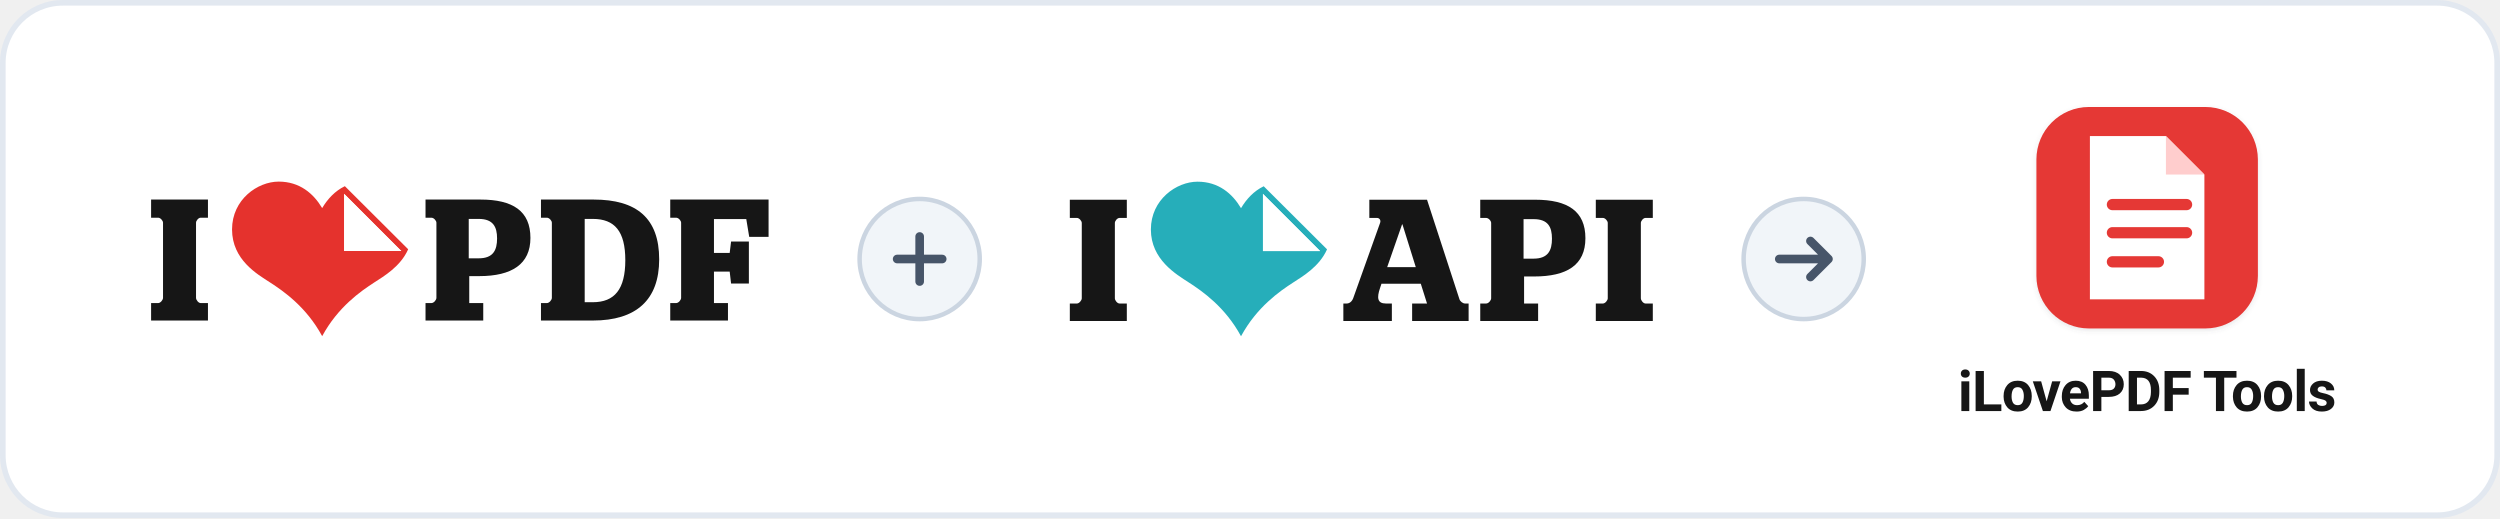
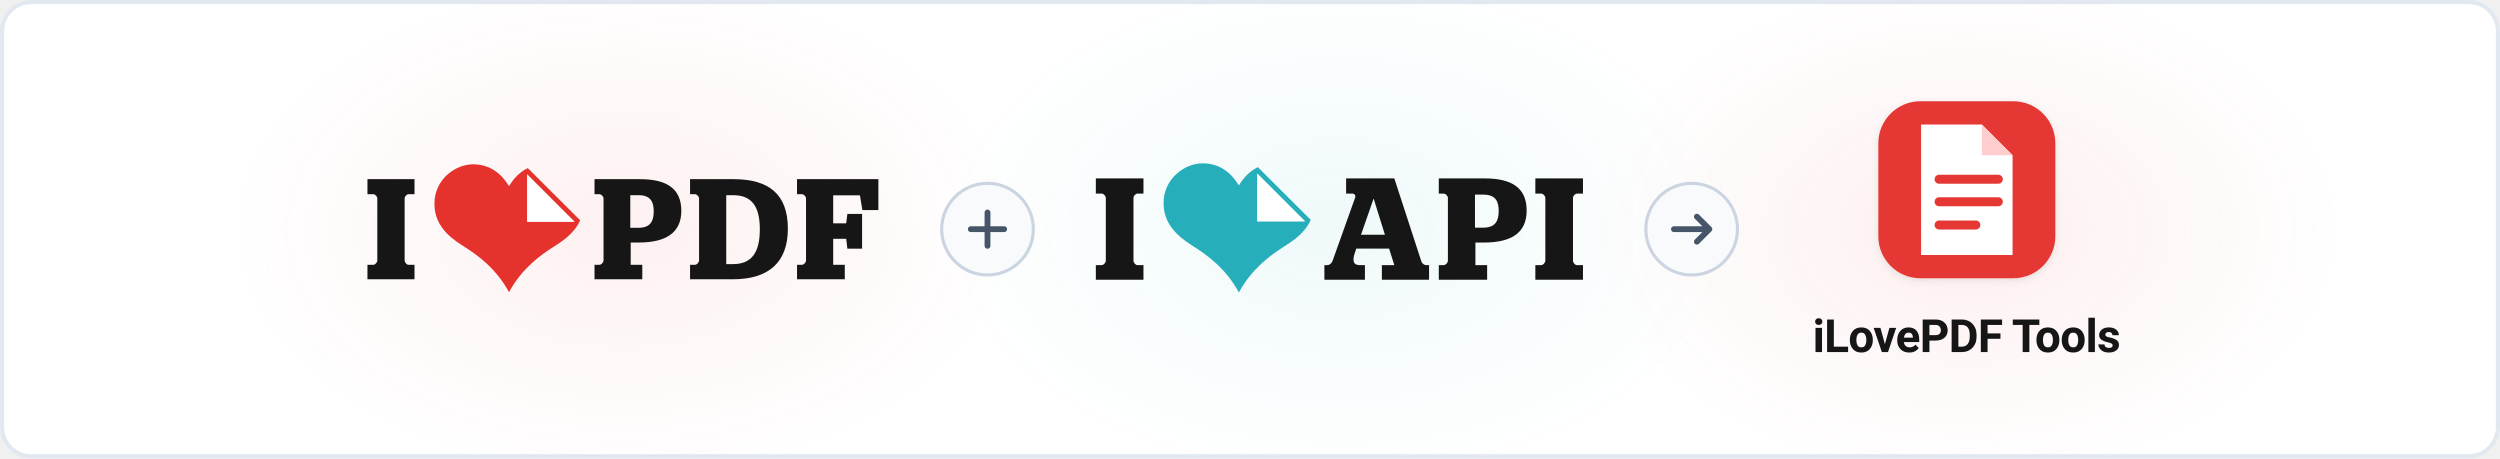
- <svg xmlns="http://www.w3.org/2000/svg" width="666" height="138" viewBox="0 0 666 138" fill="none" role="img" aria-label="iLovePDF + iLoveAPI → iLovePDF Tools">
+ <svg xmlns="http://www.w3.org/2000/svg" width="1200" height="220" viewBox="0 0 1200 220" fill="none" role="img" aria-label="iLovePDF + iLoveAPI → iLovePDF Tools">
  <defs>
+     <clipPath id="bannerClip">
+       <rect x="1" y="1" width="1198" height="218" rx="14" />
+     </clipPath>
+     <radialGradient id="glowRedLeft" cx="0.5" cy="0.5" r="0.5">
+       <stop offset="0%" stop-color="#E5322D" stop-opacity="0.07" />
+       <stop offset="100%" stop-color="#E5322D" stop-opacity="0" />
+     </radialGradient>
+     <radialGradient id="glowTealCenter" cx="0.5" cy="0.5" r="0.5">
+       <stop offset="0%" stop-color="#26AEBA" stop-opacity="0.07" />
+       <stop offset="100%" stop-color="#26AEBA" stop-opacity="0" />
+     </radialGradient>
+     <radialGradient id="glowRedRight" cx="0.5" cy="0.5" r="0.5">
+       <stop offset="0%" stop-color="#E53935" stop-opacity="0.08" />
+       <stop offset="100%" stop-color="#E53935" stop-opacity="0" />
+     </radialGradient>
    <filter id="iconShadow" x="-15%" y="-10%" width="130%" height="135%">
-       <feOffset dx="0" dy="2" in="SourceAlpha" result="off" />
-       <feGaussianBlur stdDeviation="3" in="off" result="blur" />
+       <feOffset dx="0" dy="3" in="SourceAlpha" result="off" />
+       <feGaussianBlur stdDeviation="4" in="off" result="blur" />
      <feColorMatrix type="matrix" values="0 0 0 0 0.09  0 0 0 0 0.09  0 0 0 0 0.11  0 0 0 0.14 0" in="blur" result="shadow" />
      <feMerge>
        <feMergeNode in="shadow" />
        <feMergeNode in="SourceGraphic" />
      </feMerge>
    </filter>
  </defs>
-   <rect x="0.75" y="0.75" width="664.5" height="136.5" rx="16" fill="#FFFFFF" stroke="#E2E8F0" stroke-width="1.5" />
-   <g transform="translate(40, 48.2) scale(0.55)">
+   <rect x="1" y="1" width="1198" height="218" rx="14" fill="#FFFFFF" stroke="#E2E8F0" stroke-width="2" />
+   <g clip-path="url(#bannerClip)">
+     <ellipse cx="299" cy="110" rx="190" ry="120" fill="url(#glowRedLeft)" />
+     <ellipse cx="643" cy="110" rx="190" ry="120" fill="url(#glowTealCenter)" />
+     <ellipse cx="944" cy="110" rx="180" ry="120" fill="url(#glowRedRight)" />
+   </g>
+   <g transform="translate(176, 78.6) scale(0.82)">
    <path fill="#E5322D" d="M94.313,2.543c-4.785,2.309-8.374,6.2-10.995,10.612C79.104,6.071,72.405,0.326,62.259,0.326c-10.15,0-22.594,8.614-22.594,23.165c0,14.732,12.293,21.715,18.382,25.658c6.508,4.211,17.613,11.867,25.27,26.036c7.66-14.168,18.763-21.825,25.273-26.036c4.574-2.965,12.655-7.647,16.387-16.047L94.313,2.543z M93.946,33.938V6.254l27.684,27.683H93.946z" />
    <g fill="#161616">
      <path d="M0.458,59.164H3.89c1.088,0,2.344-1.507,2.344-2.511V20.24c0-1.004-1.256-2.427-2.344-2.427H0.458v-8.79h27.54v8.79h-3.516c-1.088,0-2.26,1.423-2.26,2.427v36.413c0,1.005,1.172,2.511,2.26,2.511h3.516v8.455H0.458V59.164z" />
      <path d="M133.383,59.164h2.846c1.172,0,2.427-1.507,2.427-2.511V20.24c0-1.004-1.256-2.427-2.427-2.427h-2.846v-8.79h26.619c15.654,0,24.192,5.525,24.192,18.583c0,12.724-9.041,18.499-24.778,18.499h-4.855v13.059h6.78v8.455h-27.958V59.164z M159.166,37.484c7.031,0,8.873-4.018,8.873-9.626c0-5.525-1.842-9.459-8.873-9.459h-4.855v19.086H159.166z" />
      <path d="M189.3,59.164h2.846c1.172,0,2.427-1.507,2.427-2.511V20.24c0-1.004-1.255-2.427-2.427-2.427H189.3v-8.79h25.531c20.843,0,31.725,9.041,31.725,28.963c0,19.588-11.049,29.633-32.144,29.633H189.3V59.164z M214.412,58.746c10.547,0,15.737-6.278,15.737-20.341c0-13.979-5.106-20.007-15.737-20.007h-3.934v40.347H214.412z" />
      <path d="M251.912,59.164h2.846c1.172,0,2.427-1.507,2.427-2.511V20.24c0-1.004-1.255-2.427-2.427-2.427h-2.846v-8.79h47.63v18.081h-9.375l-1.423-8.622H273.09v16.407h7.617l0.67-5.525H290v20.341h-8.622l-0.67-5.776h-7.617v15.235h6.781v8.455h-27.959V59.164z" />
    </g>
    <polygon fill="#FFFFFF" points="93.946,33.938 93.946,6.254 121.63,33.938" />
  </g>
-   <g transform="translate(245, 69)">
-     <circle cx="0" cy="0" r="16" fill="#F1F5F9" stroke="#CBD5E1" stroke-width="1.2" />
-     <path d="M-6 0H6M0 -6V6" stroke="#475569" stroke-width="2.3" stroke-linecap="round" />
+   <g transform="translate(474, 110)">
+     <circle cx="0" cy="0" r="22" fill="#F8FAFC" stroke="#CBD5E1" stroke-width="1.5" />
+     <path d="M-8 0H8M0 -8V8" stroke="#475569" stroke-width="2.8" stroke-linecap="round" />
  </g>
-   <g transform="translate(285, 48.4) scale(0.2059)">
+   <g transform="translate(526, 78.4) scale(0.31)">
    <path d="M250.872 5.925C238.086 12.091 228.505 22.495 221.502 34.274C210.248 15.351 192.346 0 165.245 0C138.143 0 104.876 23.019 104.876 61.885C104.876 100.751 137.718 119.901 153.99 130.432C171.382 141.687 201.049 162.14 221.502 199.986C241.97 162.126 271.637 141.673 289.015 130.432C301.233 122.509 322.821 110.007 332.799 87.555L250.872 5.925ZM249.894 89.794V15.833L323.855 89.794H249.894Z" fill="#26AEBA" />
    <path d="M249.894 89.794V15.833L323.855 89.794H249.894Z" fill="#FFFFFF" />
    <path d="M353.905 157.633H358.157C361.97 157.633 365.103 154.94 366.676 150.688L401.417 53.395C402.764 50.035 400.751 46.889 397.378 46.889H387.512V23.345H462.168L504.096 152.02C504.989 154.94 508.575 157.619 511.268 157.619H515.974V180.255H442.891V157.619H462.168L454.103 132.062H403.217L401.417 137.449C396.938 150.447 398.058 157.619 408.816 157.619H416.669V180.255H353.905V157.619V157.633ZM447.611 110.56L430.347 55.195H429.893L410.616 110.56H447.611Z" fill="#161616" />
    <path d="M531.013 157.633H538.639C541.772 157.633 545.145 153.593 545.145 150.914V53.395C545.145 50.702 541.786 46.889 538.639 46.889H531.013V23.345H602.296C644.224 23.345 667.087 38.143 667.087 73.111C667.087 108.079 642.877 122.651 600.737 122.651H587.739V157.619H605.896V180.255H531.027V157.619L531.013 157.633ZM600.056 99.575C618.894 99.575 623.813 88.817 623.813 73.792C623.813 58.767 618.88 48.462 600.056 48.462H587.059V99.575H600.056Z" fill="#161616" />
    <path d="M680.539 157.633H689.724C692.643 157.633 696.003 153.593 696.003 150.914V53.395C696.003 50.702 692.643 46.889 689.724 46.889H680.539V23.345H754.288V46.889H744.876C741.956 46.889 738.823 50.702 738.823 53.395V150.914C738.823 153.607 741.956 157.633 744.876 157.633H754.288V180.269H680.539V157.633Z" fill="#161616" />
    <path d="M0 157.633H9.185C12.105 157.633 15.464 153.593 15.464 150.914V53.395C15.464 50.702 12.105 46.889 9.185 46.889H0V23.345H73.749V46.889H64.337C61.417 46.889 58.285 50.702 58.285 53.395V150.914C58.285 153.607 61.417 157.633 64.337 157.633H73.749V180.269H0V157.633Z" fill="#161616" />
  </g>
-   <g transform="translate(480.5, 69)">
-     <circle cx="0" cy="0" r="16" fill="#F1F5F9" stroke="#CBD5E1" stroke-width="1.2" />
-     <path d="M-6.5 0H6M1.8 -4.8L6.6 0L1.8 4.8" stroke="#475569" stroke-width="2.3" stroke-linecap="round" stroke-linejoin="round" />
+   <g transform="translate(812, 110)">
+     <circle cx="0" cy="0" r="22" fill="#F8FAFC" stroke="#CBD5E1" stroke-width="1.5" />
+     <path d="M-8.5 0H8M2.5 -6L8.5 0L2.5 6" stroke="#475569" stroke-width="2.8" stroke-linecap="round" stroke-linejoin="round" />
  </g>
-   <g transform="translate(540, 26) scale(0.25)" filter="url(#iconShadow)">
+   <g transform="translate(898, 45) scale(0.36)" filter="url(#iconShadow)">
    <rect x="10" y="10" width="236" height="236" rx="56" fill="#E53935" />
    <polygon points="67,41 148,41 189,82 189,215 67,215" fill="#FFFFFF" />
    <polygon points="148,41 189,82 148,82" fill="#FFCDCD" />
    <rect x="85" y="108" width="91" height="12" rx="6" fill="#E53935" />
    <rect x="85" y="138" width="91" height="12" rx="6" fill="#E53935" />
    <rect x="85" y="169" width="61" height="12" rx="6" fill="#E53935" />
  </g>
-   <text x="572" y="109.5" text-anchor="middle" fill="#161616" font-family="-apple-system, BlinkMacSystemFont, 'Segoe UI', Roboto, Helvetica, Arial, sans-serif" font-size="15" font-weight="700" letter-spacing="-0.2">iLovePDF Tools</text>
+   <text x="944" y="169" text-anchor="middle" fill="#161616" font-family="-apple-system, BlinkMacSystemFont, 'Segoe UI', Roboto, Helvetica, Arial, sans-serif" font-size="22" font-weight="700" letter-spacing="-0.3">iLovePDF Tools</text>
</svg>
